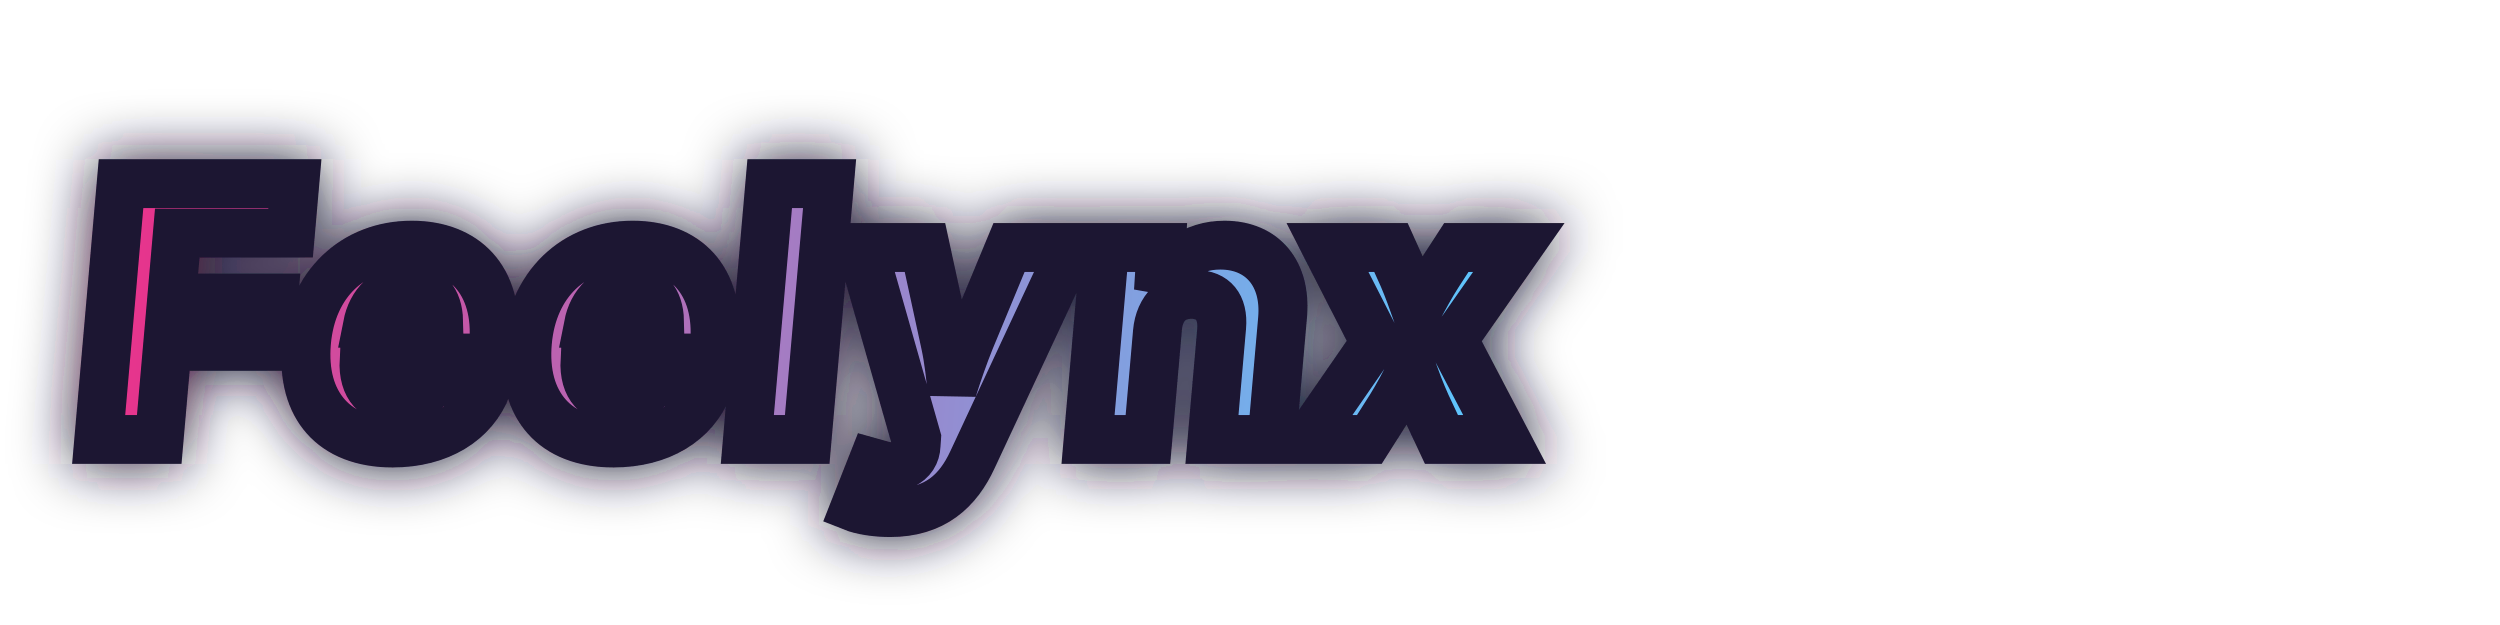
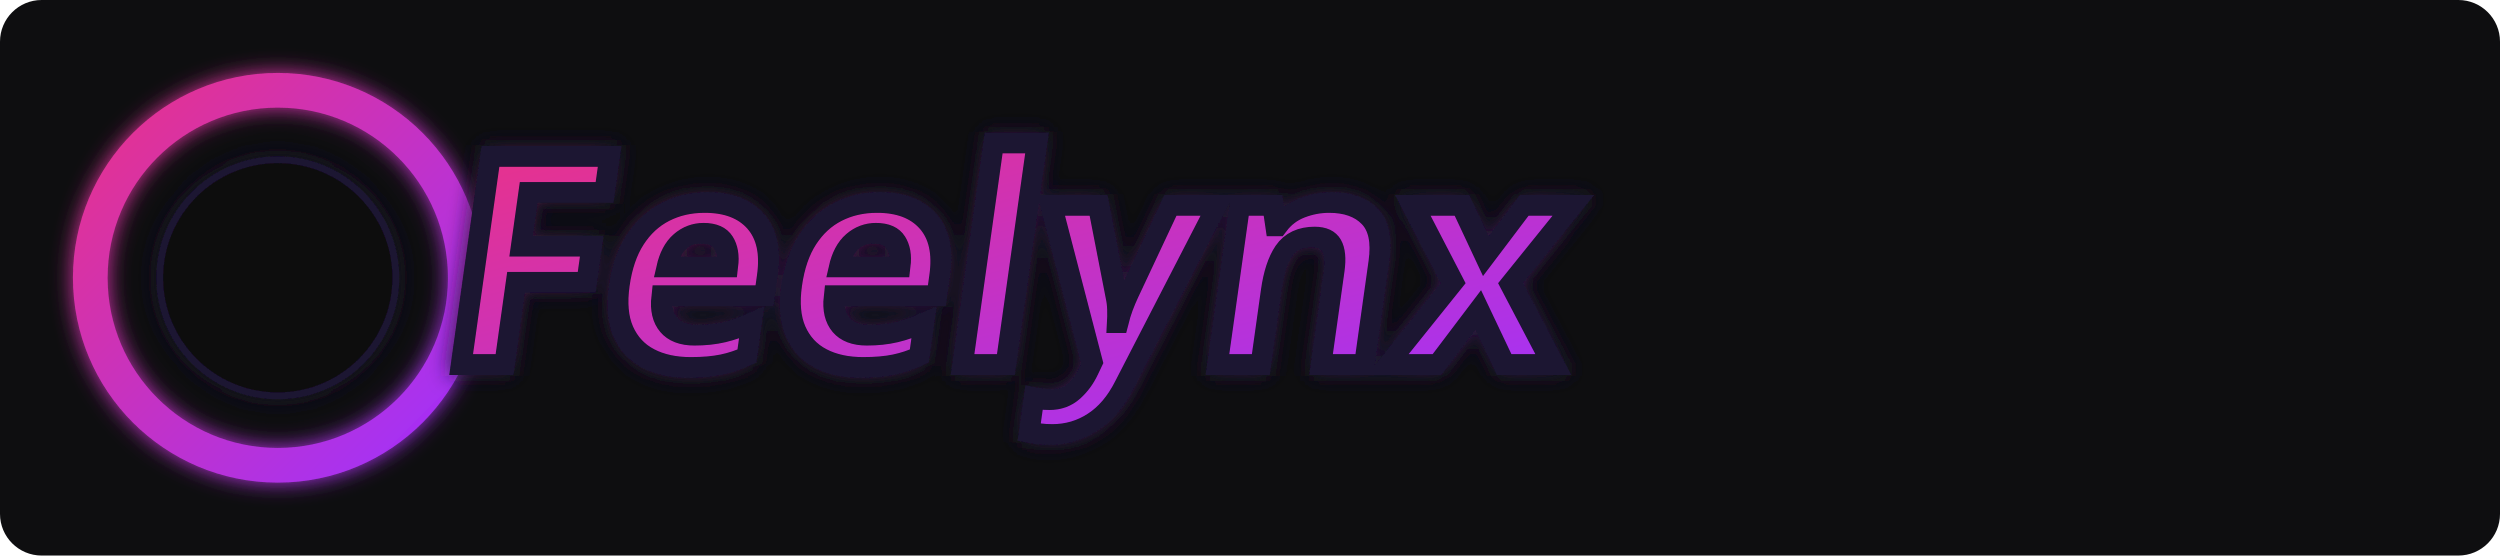
- <svg xmlns="http://www.w3.org/2000/svg" viewBox="0 0 512 128" role="img" aria-label="Feelynx">
+ <svg xmlns="http://www.w3.org/2000/svg" viewBox="0 0 720 160" role="img" aria-label="Feelynx">
  <defs>
-     <linearGradient id="feelynxGradient" x1="0%" y1="0%" x2="100%" y2="0%">
+     <linearGradient id="fx-word" x1="0%" y1="0%" x2="100%" y2="100%">
      <stop offset="0%" stop-color="#E8338B" />
-       <stop offset="100%" stop-color="#5CC8FF" />
+       <stop offset="100%" stop-color="#9F2FFF" />
    </linearGradient>
-     <filter id="feelynxGlow" x="-40%" y="-40%" width="180%" height="200%">
-       <feGaussianBlur in="SourceGraphic" stdDeviation="6" result="blur" />
+     <linearGradient id="fx-ring" x1="0%" y1="0%" x2="100%" y2="100%">
+       <stop offset="0%" stop-color="#E8338B" />
+       <stop offset="100%" stop-color="#9F2FFF" />
+     </linearGradient>
+     <filter id="fx-glow" x="-40%" y="-40%" width="180%" height="180%">
+       <feGaussianBlur in="SourceGraphic" stdDeviation="3" result="blur" />
      <feMerge>
        <feMergeNode in="blur" />
        <feMergeNode in="SourceGraphic" />
      </feMerge>
    </filter>
  </defs>
-   <g filter="url(#feelynxGlow)">
-     <text x="24" y="90" font-family="'Poppins', 'Inter', 'Segoe UI', system-ui" font-weight="800" font-size="72" letter-spacing="2" fill="url(#feelynxGradient)" stroke="#1B1230" stroke-width="10" transform="skewX(-5)">
-       Feelynx
-     </text>
+   <rect width="100%" height="100%" fill="#0E0E10" rx="12" />
+   <g transform="translate(20,20)" filter="url(#fx-glow)">
+     <circle cx="60" cy="60" r="54" fill="none" stroke="url(#fx-ring)" stroke-width="10" />
+     <circle cx="60" cy="60" r="34" fill="#0E0E10" stroke="#1B1230" stroke-width="2" />
+   </g>
+   <g filter="url(#fx-glow)">
+     <text x="140" y="105" font-family="Bangers, Impact, system-ui, sans-serif" font-weight="900" font-size="84" fill="url(#fx-word)" stroke="#1B1230" stroke-width="6" transform="skewX(-8)">Feelynx</text>
  </g>
</svg>
